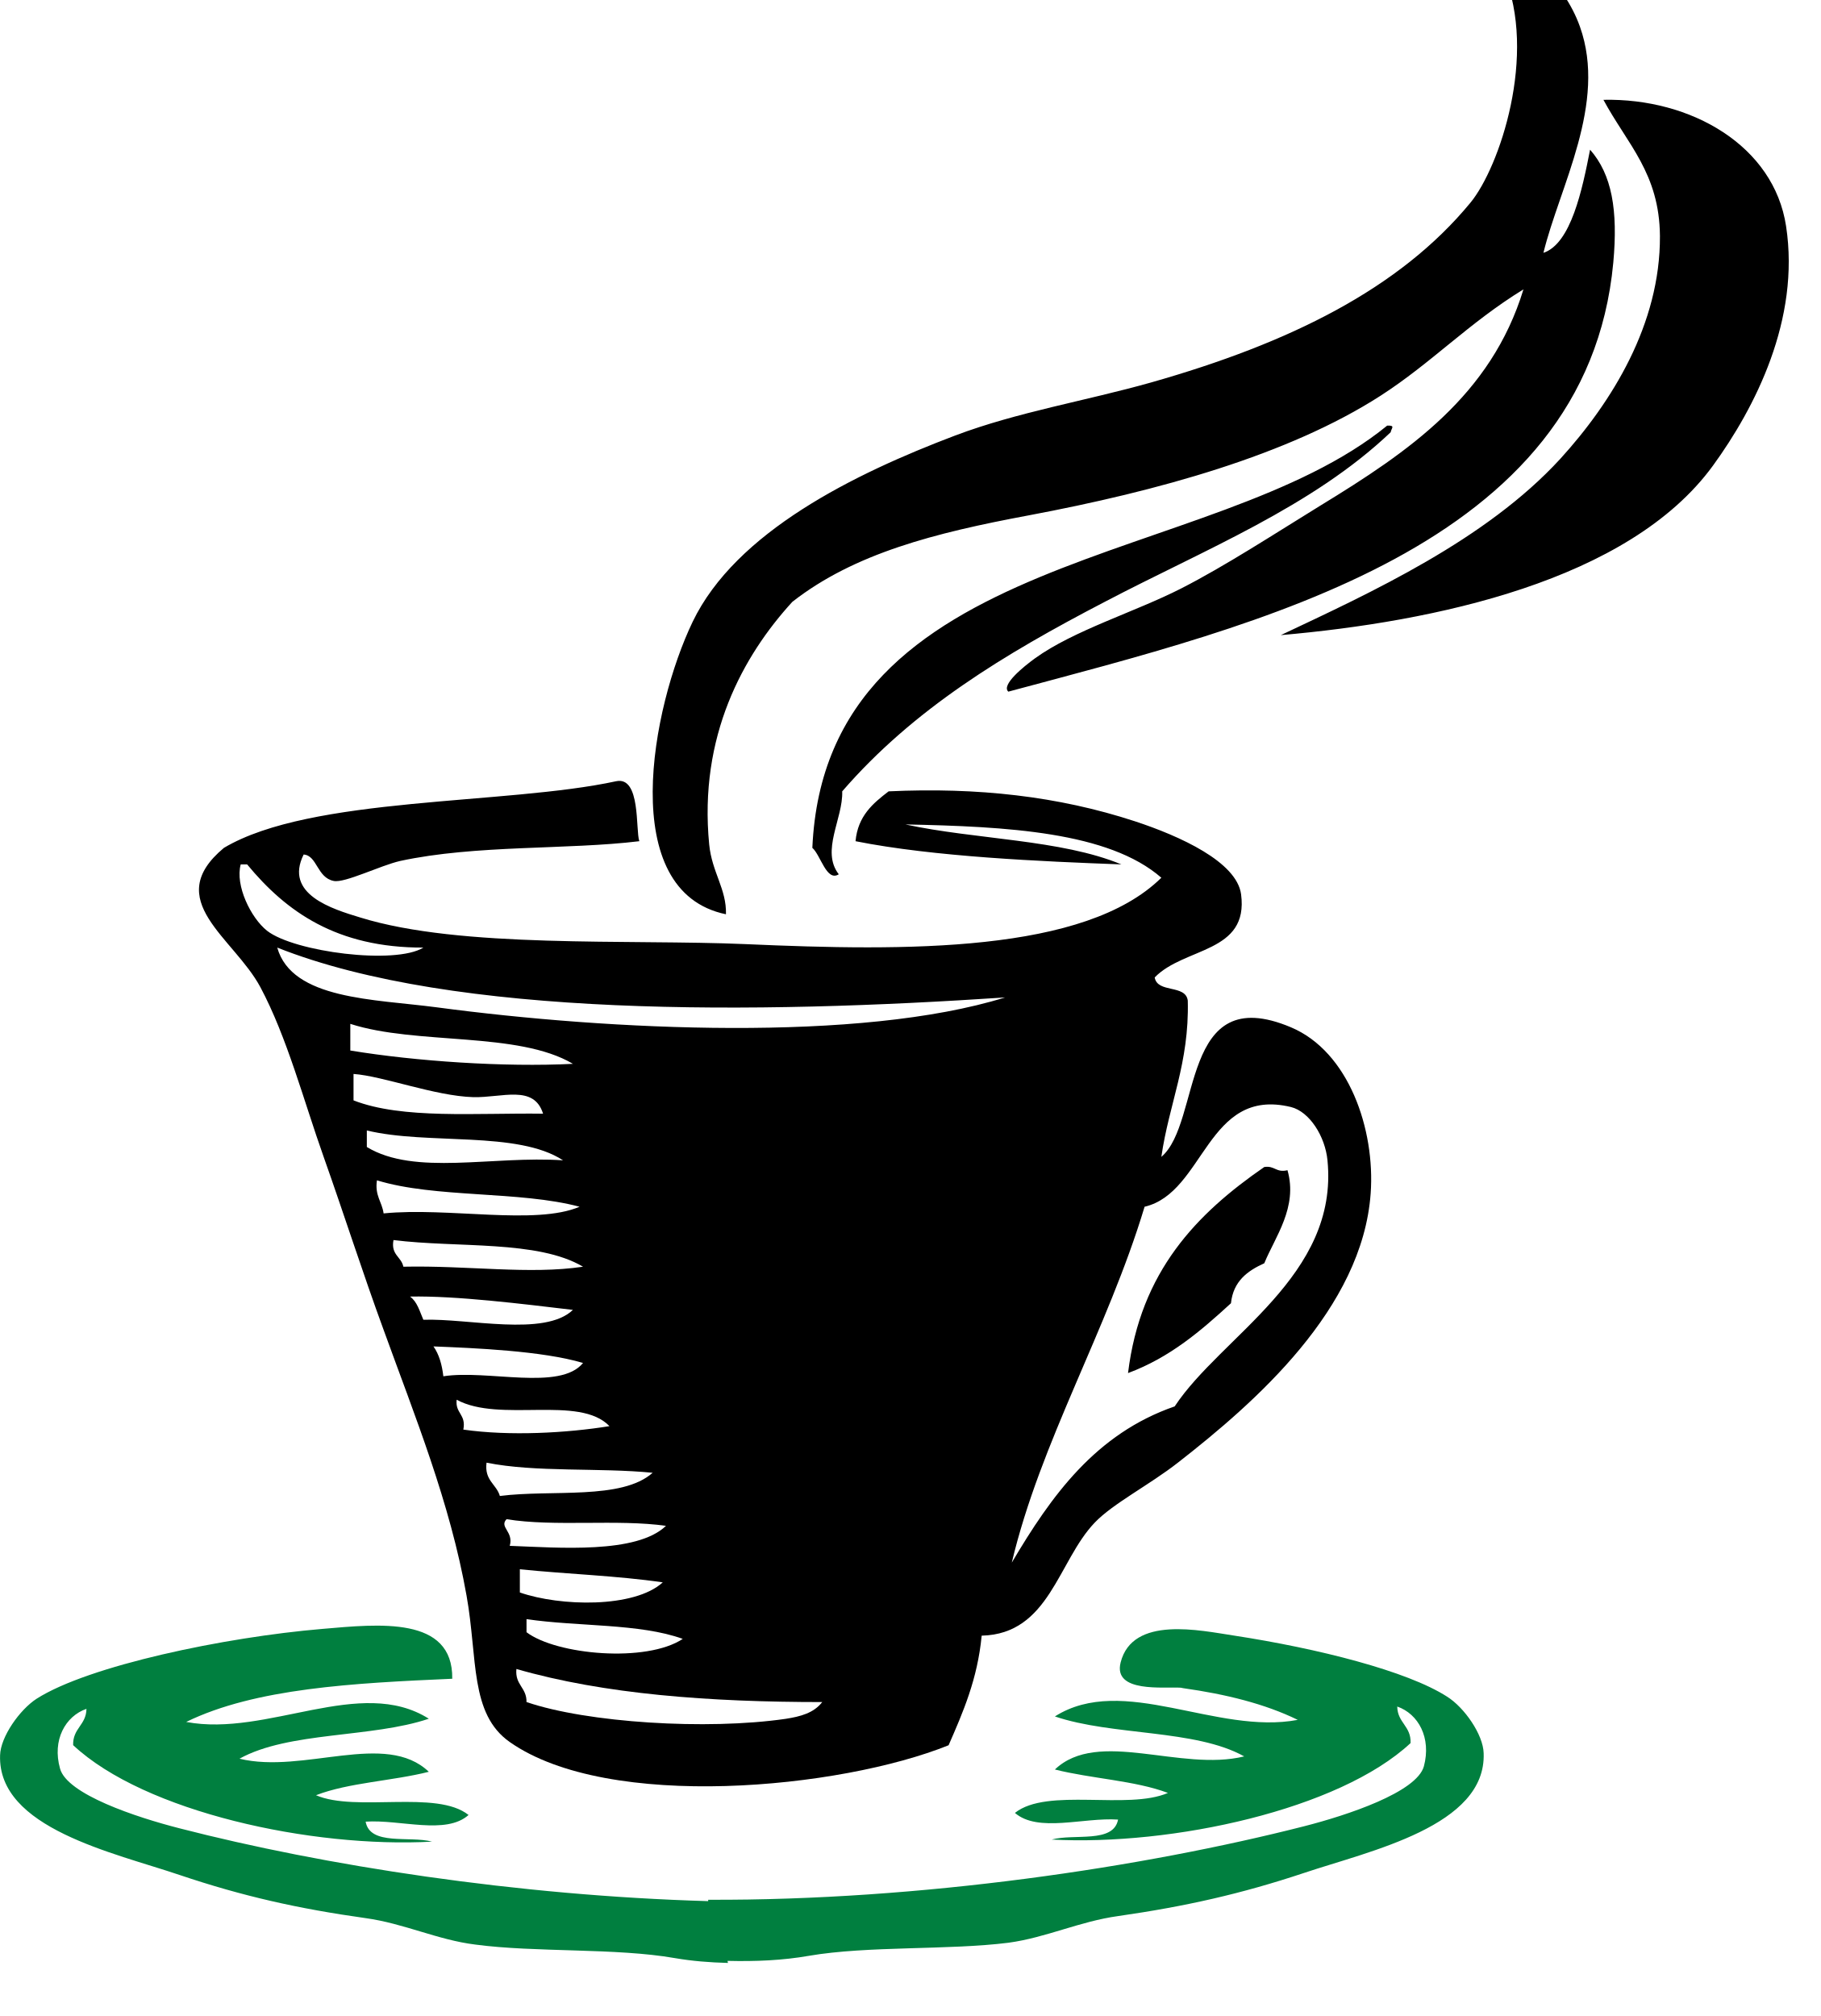
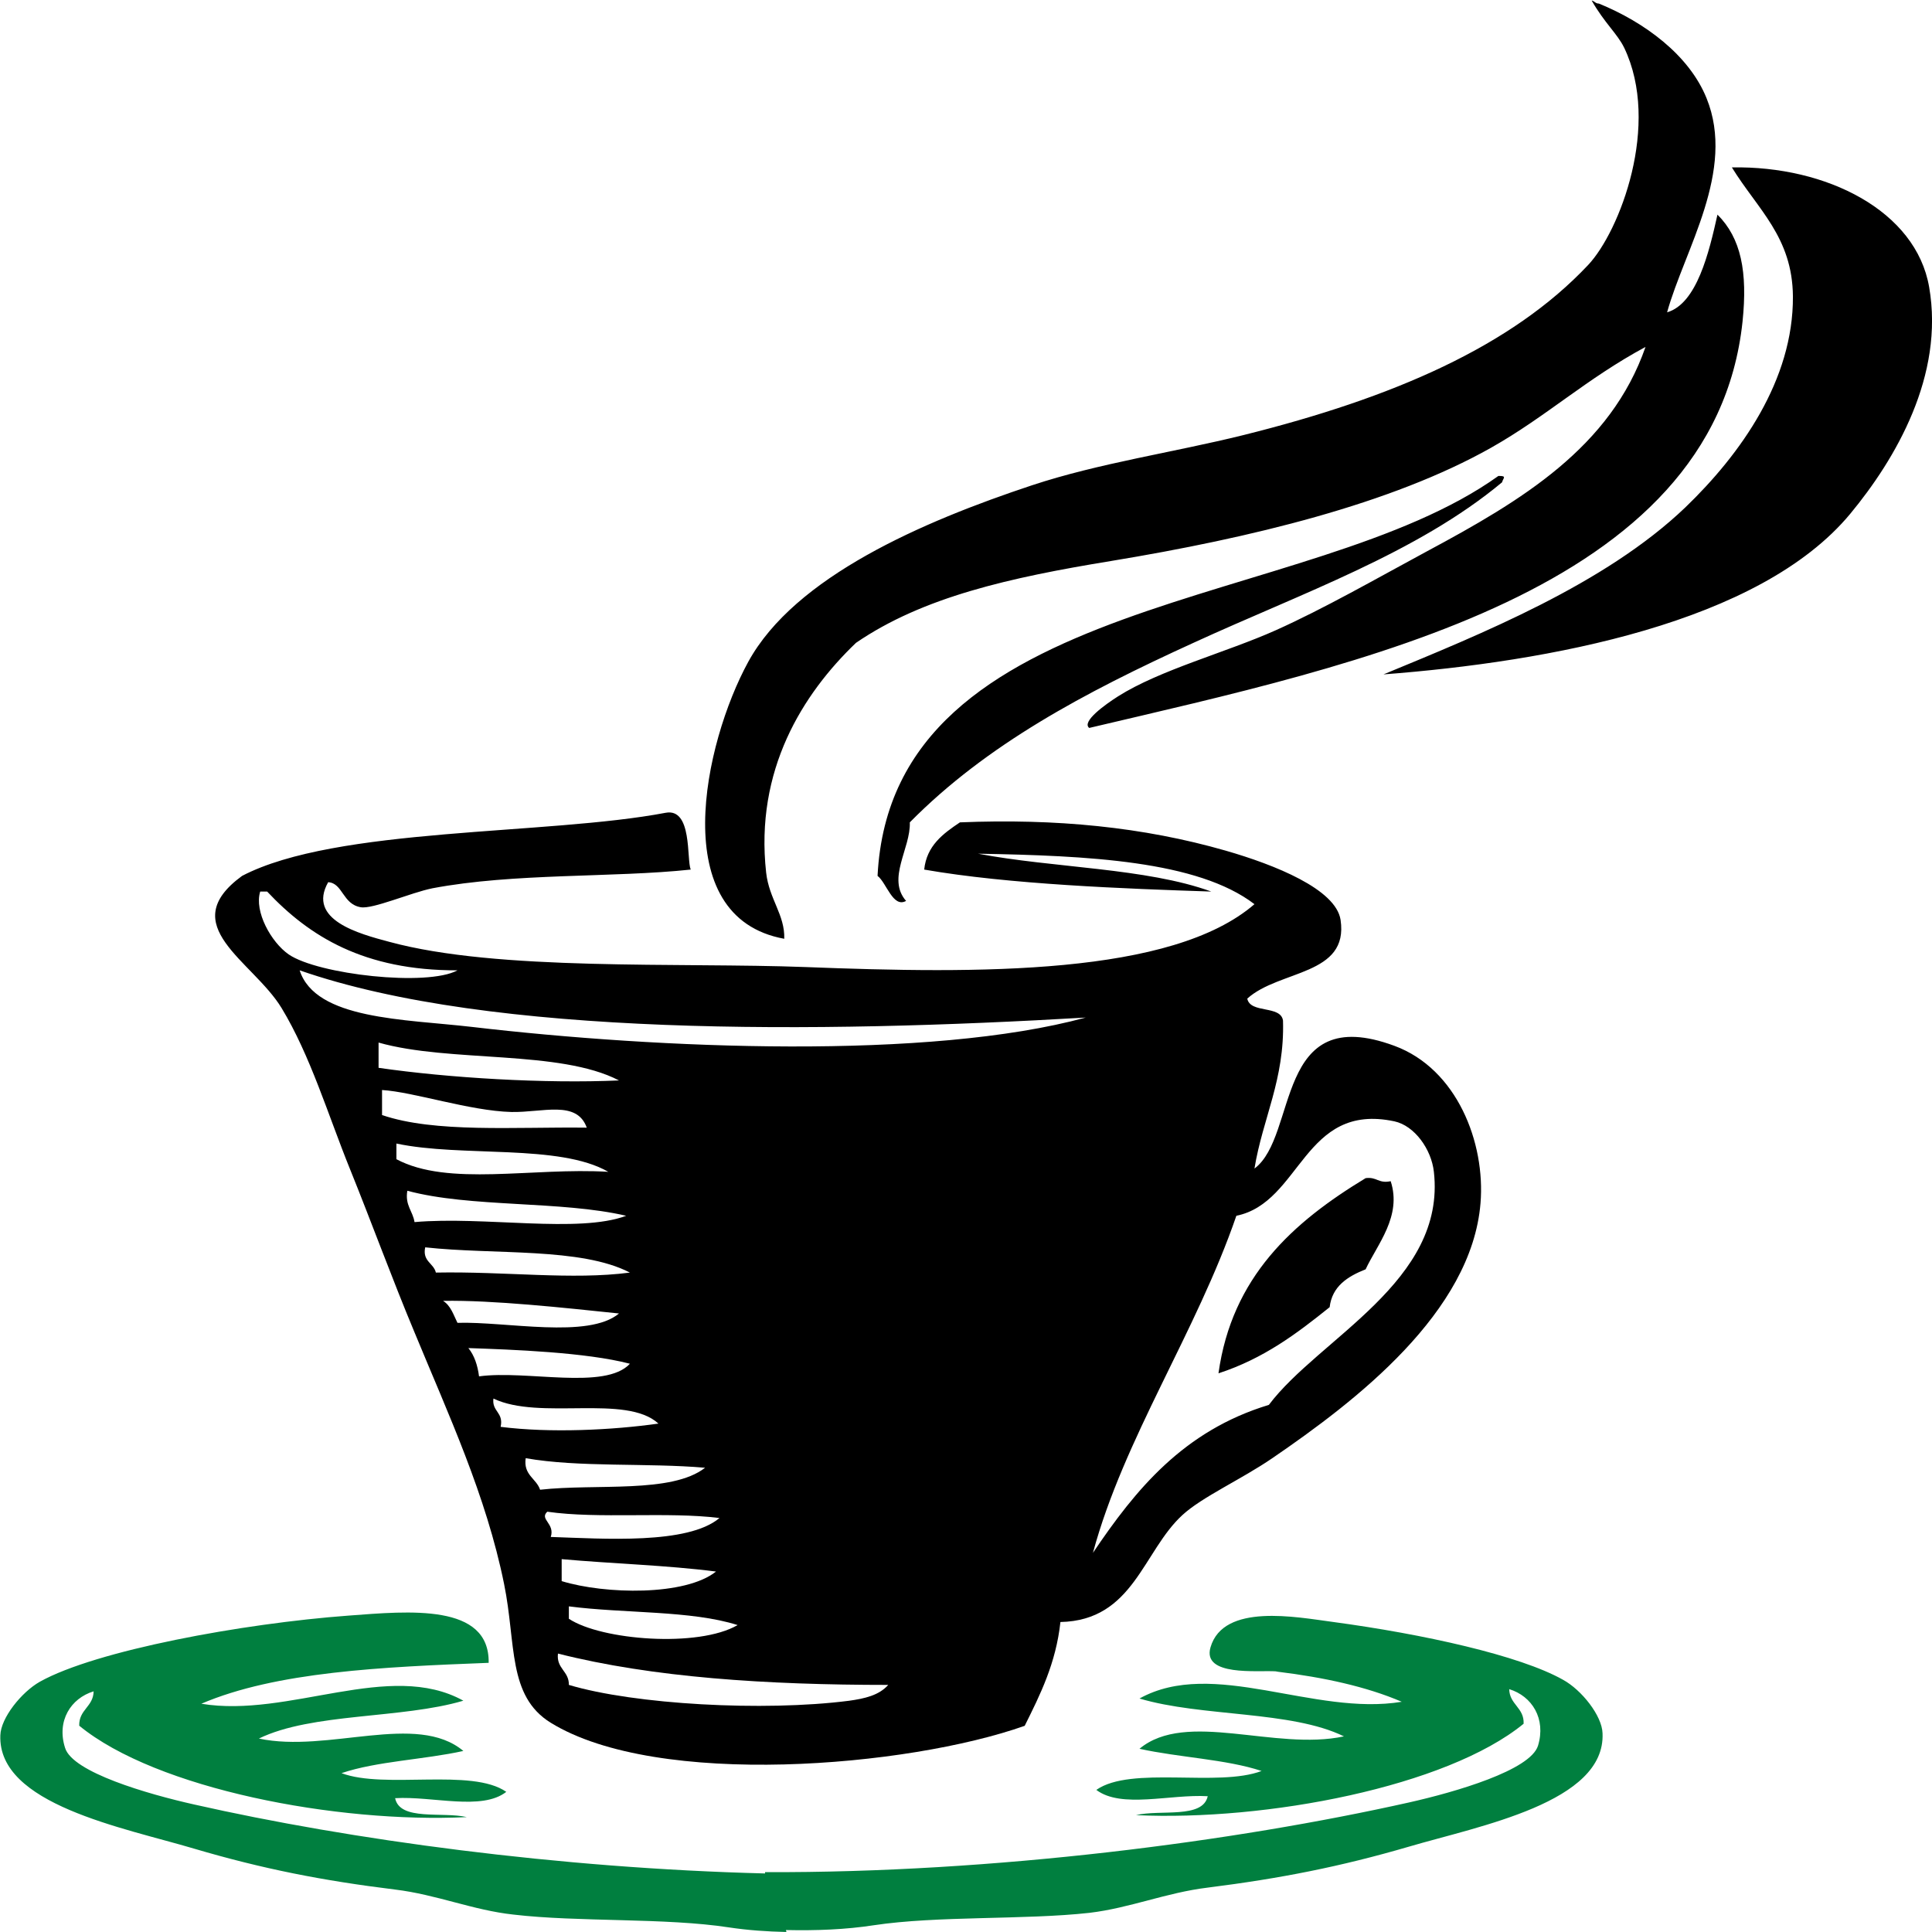
- <svg xmlns="http://www.w3.org/2000/svg" viewBox="0 0 571.9 633.33">
-   <g fill-rule="evenodd">
-     <path d="m521.43 74.157c0.145 27.715-15.156 52.254-31.323 70.009-23.385 25.478-59.327 41.934-87.764 55.357 48.067-4.186 109.34-16.961 135.76-53.264 13.208-18.188 27.426-45.903 22.951-75.206-3.825-25.261-29.808-40.273-57.379-39.696 7.507 13.93 17.611 23.096 17.755 42.8zm-266.25 192.2c2.598 2.237 4.475 10.754 8.299 8.3-5.701-7.361 1.372-17.466 1.083-26.055 22.374-25.839 50.738-43.017 82.495-59.544 31.396-16.455 65.102-29.808 89.785-53.265 0.217-1.299 1.588-2.165-1.083-2.093-54.853 44.894-176.39 37.964-180.58 132.66zm-61.638-20.93c-34.644 7.507-95.774 4.619-123.2 20.931-19.776 16.455 3.104 28.148 11.476 43.81 8.372 15.734 13.568 35.582 19.848 53.265 6.352 17.899 12.27 36.448 18.838 54.348 9.815 27.138 20.858 54.131 26.055 83.506 3.537 19.775 0.938 37.098 13.568 45.975 31.035 21.797 103.86 14.724 137.85 1.011 4.547-10.394 9.094-20.786 10.393-34.428 21.292-0.505 23.962-23.456 35.51-35.51 5.702-5.99 17.178-11.836 26.128-18.837 24.25-18.91 57.956-48.357 60.554-84.589 1.443-20.064-6.856-44.531-25.044-52.182-35.077-14.796-27.932 29.88-40.707 40.706 2.382-16.672 8.806-29.447 8.301-49.078-0.65-5.197-9.527-2.237-10.394-7.29 9.311-9.599 29.592-7.578 27.138-26.127-1.371-10.177-19.126-18.26-33.417-22.951-24.034-7.867-49.367-10.683-77.299-9.383-4.908 3.753-9.671 7.723-10.393 15.661 24.611 4.908 58.389 6.352 83.506 7.29-18.982-7.866-45.831-7.794-67.845-12.558 31.829 0.648 63.875 2.309 80.402 16.744-24.034 23.673-80.186 23.096-130.56 20.858-36.736-1.588-89.496 1.443-121.11-8.372-8.806-2.671-23.963-7.29-17.756-19.776 4.259 0.289 4.187 7.29 9.455 8.3 3.465 0.723 14.579-4.835 20.858-6.279 23.673-5.124 52.615-3.464 75.134-6.207-1.229-3.465 0.503-20.498-7.292-18.838zm278.81-253.76c10.682 25.478-1.299 60.915-10.465 72.029-22.303 27.066-56.802 44.1-100.25 56.441-20.425 5.773-42.077 9.311-61.564 16.672-31.829 12.053-68.927 30.313-82.495 58.533-12.919 26.921-24.034 84.732 10.465 91.878 0.217-7.939-4.402-13.136-5.268-21.94-3.32-33.994 10.609-59.256 26.127-76.217 19.486-15.229 44.748-21.652 74.122-27.138 40.707-7.65 81.702-18.981 110.64-37.603 16.022-10.32 27.715-22.879 44.893-33.417-10.177 33.345-36.015 50.955-63.658 67.845-14.651 9.021-30.024 19.053-43.882 26.127-14.435 7.361-33.705 13.135-45.902 21.94-3.681 2.671-10.682 8.372-8.372 10.466 78.381-21.075 181.66-45.037 190.03-134.75 1.516-16.527-0.433-27.715-7.289-35.51-2.454 12.559-5.99 29.52-14.651 32.406 5.052-20.786 20.064-46.913 11.476-71.02-5.053-14.291-17.972-25.188-31.323-31.396-1.011 0-1.228-0.794-2.094-1.011 3.75 7.509 7.503 11.046 9.453 15.665zm-382.16 595.29c31.323 17.466 89.353 24.25 143.05 21.94 33.777-1.516 72.318 1.732 94.981-13.568-76.36 13.496-170.69 2.454-238.03-8.372zm-6.279-294.54c8.517 6.641 40.273 10.754 49.079 5.269-27.21 0.072-43.088-11.259-55.357-26.127h-2.021c-1.805 6.567 3.175 16.817 8.299 20.858zm53.265 24.034c54.564 7.29 132.94 11.043 178.56-3.104-77.587 5.196-172.86 6.496-228.65-15.662 4.618 16.384 30.457 16.168 50.088 18.766zm-27.137 13.57c20.569 3.392 48.356 5.269 69.937 4.186-17.25-10.249-49.151-5.846-69.937-12.559v8.373zm1.01 15.661c15.301 5.99 38.613 3.897 59.544 4.187-2.888-9.238-12.847-4.98-21.94-5.197-12.054-0.36-28.365-6.64-37.604-7.289v8.299zm257.95 96.136c14.579-22.086 51.604-40.923 47.996-77.299-0.722-7.507-5.63-15.301-11.476-16.745-26.488-6.423-27.065 26.922-45.976 31.324-11.692 38.758-32.695 73.762-41.717 111.8 12.415-21.002 26.345-40.489 51.173-49.078zm-253.77-81.485c15.085 9.166 39.553 2.671 61.638 4.187-14.29-9.383-42.583-4.764-61.638-9.383v5.196zm5.27 20.859c20.281-2.021 47.707 3.825 61.564-2.093-18.982-5.053-45.325-2.671-63.658-8.3-0.721 4.835 1.588 6.712 2.094 10.393zm6.207 16.745c20.281-0.434 39.623 2.525 56.439 0-14.29-8.445-39.479-5.847-59.543-8.373-0.866 4.691 2.454 5.197 3.104 8.373zm6.279 16.672c14.074-0.505 38.107 5.413 46.985-3.104-15.878-1.877-36.593-4.475-51.172-4.187 2.238 1.588 3.032 4.62 4.187 7.291zm6.28 17.754c13.857-2.165 36.664 4.691 43.881-4.187-12.846-3.825-34.282-4.691-46.984-5.196 1.731 2.455 2.669 5.63 3.103 9.383zm6.279 16.745c14.506 2.093 32.479 1.083 45.902-1.082-9.455-9.889-34.5-0.938-47.996-8.301-0.505 4.331 3.031 4.547 2.094 9.383zm11.474 20.858c16.313-2.093 38.253 1.371 47.996-7.289-16.744-1.66-36.809-0.072-52.182-3.176-0.721 5.629 3.104 6.712 4.186 10.465zm3.104 15.662c15.301 0.577 39.841 2.598 49.079-6.279-15.157-2.165-35.149 0.361-50.089-2.093-2.382 2.525 2.31 3.897 1.01 8.372zm3.176 14.651c12.631 4.402 35.943 4.979 44.893-3.176-14.29-2.093-30.097-2.599-44.893-4.114v7.29zm2.093 12.487c9.455 7.145 37.675 9.671 49.078 2.093-13.496-4.908-33.056-3.825-49.078-6.207v4.114zm0 21.94c19.054 6.496 56.584 8.878 81.412 5.269 4.619-0.722 8.806-1.804 11.477-5.269-35.438 0-68.566-2.454-96.064-10.393-0.506 5.052 3.248 5.774 3.175 10.393zm231.75-168.09c-21.219 14.651-38.901 32.768-42.799 64.74 13.208-4.907 22.879-13.28 32.334-21.94 0.722-6.929 5.196-10.177 10.465-12.559 3.393-8.3 10.61-17.61 7.29-29.23-3.608 0.866-3.969-1.515-7.29-1.011z" />
-     <path d="m371.64 530.34c13.353 1.877 25.694 4.908 36.016 9.96-25.55 4.836-54.853-14.651-76.288-1.082 17.971 6.135 44.098 3.969 59.472 12.558-20.065 4.908-45.903-8.805-59.472 4.114 11.403 2.887 25.188 3.464 35.51 7.361-12.631 5.485-37.964-1.804-48.068 6.279 7.289 6.279 21.436 1.371 32.406 2.094-1.443 7.578-13.785 4.33-20.858 6.278 37.819 2.021 90.29-9.382 112.74-30.313 0.217-5.341-4.114-6.352-4.187-11.476 6.641 2.31 10.754 9.815 8.372 18.765-2.237 8.156-24.033 15.373-37.603 18.838-50.594 12.919-120.46 23.384-187.22 23.096v0.433c-60.049-1.731-120.75-11.187-166.07-22.879-13.568-3.465-35.365-10.682-37.531-18.766-2.525-8.949 1.66-16.455 8.301-18.765-0.072 5.124-4.33 6.063-4.187 11.403 22.446 21.004 74.917 32.408 112.74 30.315-7.073-1.877-19.487 1.371-20.858-6.279 10.971-0.722 25.189 4.258 32.334-2.094-10.032-8.011-35.365-0.794-47.924-6.207 10.249-3.969 24.034-4.475 35.438-7.361-13.568-12.991-39.334 0.794-59.471-4.114 15.445-8.589 41.572-6.495 59.471-12.558-21.436-13.569-50.738 5.846-76.216 1.01 21.725-10.609 52.543-12.197 83.578-13.568 0.288-19.776-23.096-17.178-40.778-15.662-30.818 2.599-73.474 11.548-89.785 21.941-5.341 3.464-11.332 11.98-11.476 17.755-0.794 22.951 35.726 30.602 56.368 37.603 19.92 6.712 37.387 10.609 58.461 13.568 12.053 1.66 22.663 6.856 34.428 8.301 18.837 2.525 44.242 1.01 62.719 4.258 5.485 0.938 10.971 1.371 16.672 1.516l-0.144-0.649c8.806 0.217 17.321-0.145 25.55-1.588 18.477-3.176 43.882-1.732 62.719-4.114 11.765-1.588 22.375-6.712 34.428-8.372 21.075-3.031 38.541-6.929 58.461-13.568 20.642-6.929 57.234-14.651 56.368-37.603-0.145-5.847-6.063-14.363-11.476-17.755-12.559-8.084-40.634-15.157-66.978-19.199-10.538-1.588-31.829-6.351-35.582 8.445-2.454 9.671 13.641 7.578 18.909 7.938 0.217 0.071 0.506 0.071 0.722 0.143z" fill="#007f3f" />
+ <svg xmlns="http://www.w3.org/2000/svg" viewBox="0 0 128 128" version="1.1" id="svg2" width="128" height="128">
+   <defs id="defs2" />
+   <g fill-rule="evenodd" id="g2" transform="matrix(0.2277754,0,0,0.1997404,0.01664029,4.827311)">
+     <path d="m 521.43,74.157 c 0.145,27.715 -15.156,52.254 -31.323,70.009 -23.385,25.478 -59.327,41.934 -87.764,55.357 48.067,-4.186 109.34,-16.961 135.76,-53.264 13.208,-18.188 27.426,-45.903 22.951,-75.206 -3.825,-25.261 -29.808,-40.273 -57.379,-39.696 7.507,13.93 17.611,23.096 17.755,42.8 z m -266.25,192.2 c 2.598,2.237 4.475,10.754 8.299,8.3 -5.701,-7.361 1.372,-17.466 1.083,-26.055 22.374,-25.839 50.738,-43.017 82.495,-59.544 31.396,-16.455 65.102,-29.808 89.785,-53.265 0.217,-1.299 1.588,-2.165 -1.083,-2.093 -54.853,44.894 -176.39,37.964 -180.58,132.66 z m -61.638,-20.93 c -34.644,7.507 -95.774,4.619 -123.2,20.931 -19.776,16.455 3.104,28.148 11.476,43.81 8.372,15.734 13.568,35.582 19.848,53.265 6.352,17.899 12.27,36.448 18.838,54.348 9.815,27.138 20.858,54.131 26.055,83.506 3.537,19.775 0.938,37.098 13.568,45.975 31.035,21.797 103.86,14.724 137.85,1.011 4.547,-10.394 9.094,-20.786 10.393,-34.428 21.292,-0.505 23.962,-23.456 35.51,-35.51 5.702,-5.99 17.178,-11.836 26.128,-18.837 24.25,-18.91 57.956,-48.357 60.554,-84.589 1.443,-20.064 -6.856,-44.531 -25.044,-52.182 -35.077,-14.796 -27.932,29.88 -40.707,40.706 2.382,-16.672 8.806,-29.447 8.301,-49.078 -0.65,-5.197 -9.527,-2.237 -10.394,-7.29 9.311,-9.599 29.592,-7.578 27.138,-26.127 -1.371,-10.177 -19.126,-18.26 -33.417,-22.951 -24.034,-7.867 -49.367,-10.683 -77.299,-9.383 -4.908,3.753 -9.671,7.723 -10.393,15.661 24.611,4.908 58.389,6.352 83.506,7.29 -18.982,-7.866 -45.831,-7.794 -67.845,-12.558 31.829,0.648 63.875,2.309 80.402,16.744 -24.034,23.673 -80.186,23.096 -130.56,20.858 -36.736,-1.588 -89.496,1.443 -121.11,-8.372 -8.806,-2.671 -23.963,-7.29 -17.756,-19.776 4.259,0.289 4.187,7.29 9.455,8.3 3.465,0.723 14.579,-4.835 20.858,-6.279 23.673,-5.124 52.615,-3.464 75.134,-6.207 -1.229,-3.465 0.503,-20.498 -7.292,-18.838 z m 278.81,-253.76 c 10.682,25.478 -1.299,60.915 -10.465,72.029 -22.303,27.066 -56.802,44.1 -100.25,56.441 -20.425,5.773 -42.077,9.311 -61.564,16.672 -31.829,12.053 -68.927,30.313 -82.495,58.533 -12.919,26.921 -24.034,84.732 10.465,91.878 0.217,-7.939 -4.402,-13.136 -5.268,-21.94 -3.32,-33.994 10.609,-59.256 26.127,-76.217 19.486,-15.229 44.748,-21.652 74.122,-27.138 40.707,-7.65 81.702,-18.981 110.64,-37.603 16.022,-10.32 27.715,-22.879 44.893,-33.417 -10.177,33.345 -36.015,50.955 -63.658,67.845 -14.651,9.021 -30.024,19.053 -43.882,26.127 -14.435,7.361 -33.705,13.135 -45.902,21.94 -3.681,2.671 -10.682,8.372 -8.372,10.466 78.381,-21.075 181.66,-45.037 190.03,-134.75 1.516,-16.527 -0.433,-27.715 -7.289,-35.51 -2.454,12.559 -5.99,29.52 -14.651,32.406 5.052,-20.786 20.064,-46.913 11.476,-71.02 -5.053,-14.291 -17.972,-25.188 -31.323,-31.396 -1.011,0 -1.228,-0.794 -2.094,-1.011 3.75,7.509 7.503,11.046 9.453,15.665 z m -382.16,595.29 c 31.323,17.466 89.353,24.25 143.05,21.94 33.777,-1.516 72.318,1.732 94.981,-13.568 -76.36,13.496 -170.69,2.454 -238.03,-8.372 z m -6.279,-294.54 c 8.517,6.641 40.273,10.754 49.079,5.269 -27.21,0.072 -43.088,-11.259 -55.357,-26.127 h -2.021 c -1.805,6.567 3.175,16.817 8.299,20.858 z m 53.265,24.034 c 54.564,7.29 132.94,11.043 178.56,-3.104 -77.587,5.196 -172.86,6.496 -228.65,-15.662 4.618,16.384 30.457,16.168 50.088,18.766 z m -27.137,13.57 c 20.569,3.392 48.356,5.269 69.937,4.186 -17.25,-10.249 -49.151,-5.846 -69.937,-12.559 z m 1.01,15.661 c 15.301,5.99 38.613,3.897 59.544,4.187 -2.888,-9.238 -12.847,-4.98 -21.94,-5.197 -12.054,-0.36 -28.365,-6.64 -37.604,-7.289 z m 257.95,96.136 c 14.579,-22.086 51.604,-40.923 47.996,-77.299 -0.722,-7.507 -5.63,-15.301 -11.476,-16.745 -26.488,-6.423 -27.065,26.922 -45.976,31.324 -11.692,38.758 -32.695,73.762 -41.717,111.8 12.415,-21.002 26.345,-40.489 51.173,-49.078 z m -253.77,-81.485 c 15.085,9.166 39.553,2.671 61.638,4.187 -14.29,-9.383 -42.583,-4.764 -61.638,-9.383 v 5.196 z m 5.27,20.859 c 20.281,-2.021 47.707,3.825 61.564,-2.093 -18.982,-5.053 -45.325,-2.671 -63.658,-8.3 -0.721,4.835 1.588,6.712 2.094,10.393 z m 6.207,16.745 c 20.281,-0.434 39.623,2.525 56.439,0 -14.29,-8.445 -39.479,-5.847 -59.543,-8.373 -0.866,4.691 2.454,5.197 3.104,8.373 z m 6.279,16.672 c 14.074,-0.505 38.107,5.413 46.985,-3.104 -15.878,-1.877 -36.593,-4.475 -51.172,-4.187 2.238,1.588 3.032,4.62 4.187,7.291 z m 6.28,17.754 c 13.857,-2.165 36.664,4.691 43.881,-4.187 -12.846,-3.825 -34.282,-4.691 -46.984,-5.196 1.731,2.455 2.669,5.63 3.103,9.383 z m 6.279,16.745 c 14.506,2.093 32.479,1.083 45.902,-1.082 -9.455,-9.889 -34.5,-0.938 -47.996,-8.301 -0.505,4.331 3.031,4.547 2.094,9.383 z m 11.474,20.858 c 16.313,-2.093 38.253,1.371 47.996,-7.289 -16.744,-1.66 -36.809,-0.072 -52.182,-3.176 -0.721,5.629 3.104,6.712 4.186,10.465 z m 3.104,15.662 c 15.301,0.577 39.841,2.598 49.079,-6.279 -15.157,-2.165 -35.149,0.361 -50.089,-2.093 -2.382,2.525 2.31,3.897 1.01,8.372 z m 3.176,14.651 c 12.631,4.402 35.943,4.979 44.893,-3.176 -14.29,-2.093 -30.097,-2.599 -44.893,-4.114 z m 2.093,12.487 c 9.455,7.145 37.675,9.671 49.078,2.093 -13.496,-4.908 -33.056,-3.825 -49.078,-6.207 z m 0,21.94 c 19.054,6.496 56.584,8.878 81.412,5.269 4.619,-0.722 8.806,-1.804 11.477,-5.269 -35.438,0 -68.566,-2.454 -96.064,-10.393 -0.506,5.052 3.248,5.774 3.175,10.393 z m 231.75,-168.09 c -21.219,14.651 -38.901,32.768 -42.799,64.74 13.208,-4.907 22.879,-13.28 32.334,-21.94 0.722,-6.929 5.196,-10.177 10.465,-12.559 3.393,-8.3 10.61,-17.61 7.29,-29.23 -3.608,0.866 -3.969,-1.515 -7.29,-1.011 z" id="path1" />
+     <path d="m 371.64,530.34 c 13.353,1.877 25.694,4.908 36.016,9.96 -25.55,4.836 -54.853,-14.651 -76.288,-1.082 17.971,6.135 44.098,3.969 59.472,12.558 -20.065,4.908 -45.903,-8.805 -59.472,4.114 11.403,2.887 25.188,3.464 35.51,7.361 -12.631,5.485 -37.964,-1.804 -48.068,6.279 7.289,6.279 21.436,1.371 32.406,2.094 -1.443,7.578 -13.785,4.33 -20.858,6.278 37.819,2.021 90.29,-9.382 112.74,-30.313 0.217,-5.341 -4.114,-6.352 -4.187,-11.476 6.641,2.31 10.754,9.815 8.372,18.765 -2.237,8.156 -24.033,15.373 -37.603,18.838 -50.594,12.919 -120.46,23.384 -187.22,23.096 v 0.433 c -60.049,-1.731 -120.75,-11.187 -166.07,-22.879 -13.568,-3.465 -35.365,-10.682 -37.531,-18.766 -2.525,-8.949 1.66,-16.455 8.301,-18.765 -0.072,5.124 -4.33,6.063 -4.187,11.403 22.446,21.004 74.917,32.408 112.74,30.315 -7.073,-1.877 -19.487,1.371 -20.858,-6.279 10.971,-0.722 25.189,4.258 32.334,-2.094 -10.032,-8.011 -35.365,-0.794 -47.924,-6.207 10.249,-3.969 24.034,-4.475 35.438,-7.361 -13.568,-12.991 -39.334,0.794 -59.471,-4.114 15.445,-8.589 41.572,-6.495 59.471,-12.558 -21.436,-13.569 -50.738,5.846 -76.216,1.01 21.725,-10.609 52.543,-12.197 83.578,-13.568 0.288,-19.776 -23.096,-17.178 -40.778,-15.662 -30.818,2.599 -73.474,11.548 -89.785,21.941 -5.341,3.464 -11.332,11.98 -11.476,17.755 -0.794,22.951 35.726,30.602 56.368,37.603 19.92,6.712 37.387,10.609 58.461,13.568 12.053,1.66 22.663,6.856 34.428,8.301 18.837,2.525 44.242,1.01 62.719,4.258 5.485,0.938 10.971,1.371 16.672,1.516 l -0.144,-0.649 c 8.806,0.217 17.321,-0.145 25.55,-1.588 18.477,-3.176 43.882,-1.732 62.719,-4.114 11.765,-1.588 22.375,-6.712 34.428,-8.372 21.075,-3.031 38.541,-6.929 58.461,-13.568 20.642,-6.929 57.234,-14.651 56.368,-37.603 -0.145,-5.847 -6.063,-14.363 -11.476,-17.755 -12.559,-8.084 -40.634,-15.157 -66.978,-19.199 -10.538,-1.588 -31.829,-6.351 -35.582,8.445 -2.454,9.671 13.641,7.578 18.909,7.938 0.217,0.071 0.506,0.071 0.722,0.143 z" fill="#007f3f" id="path2" />
  </g>
</svg>
